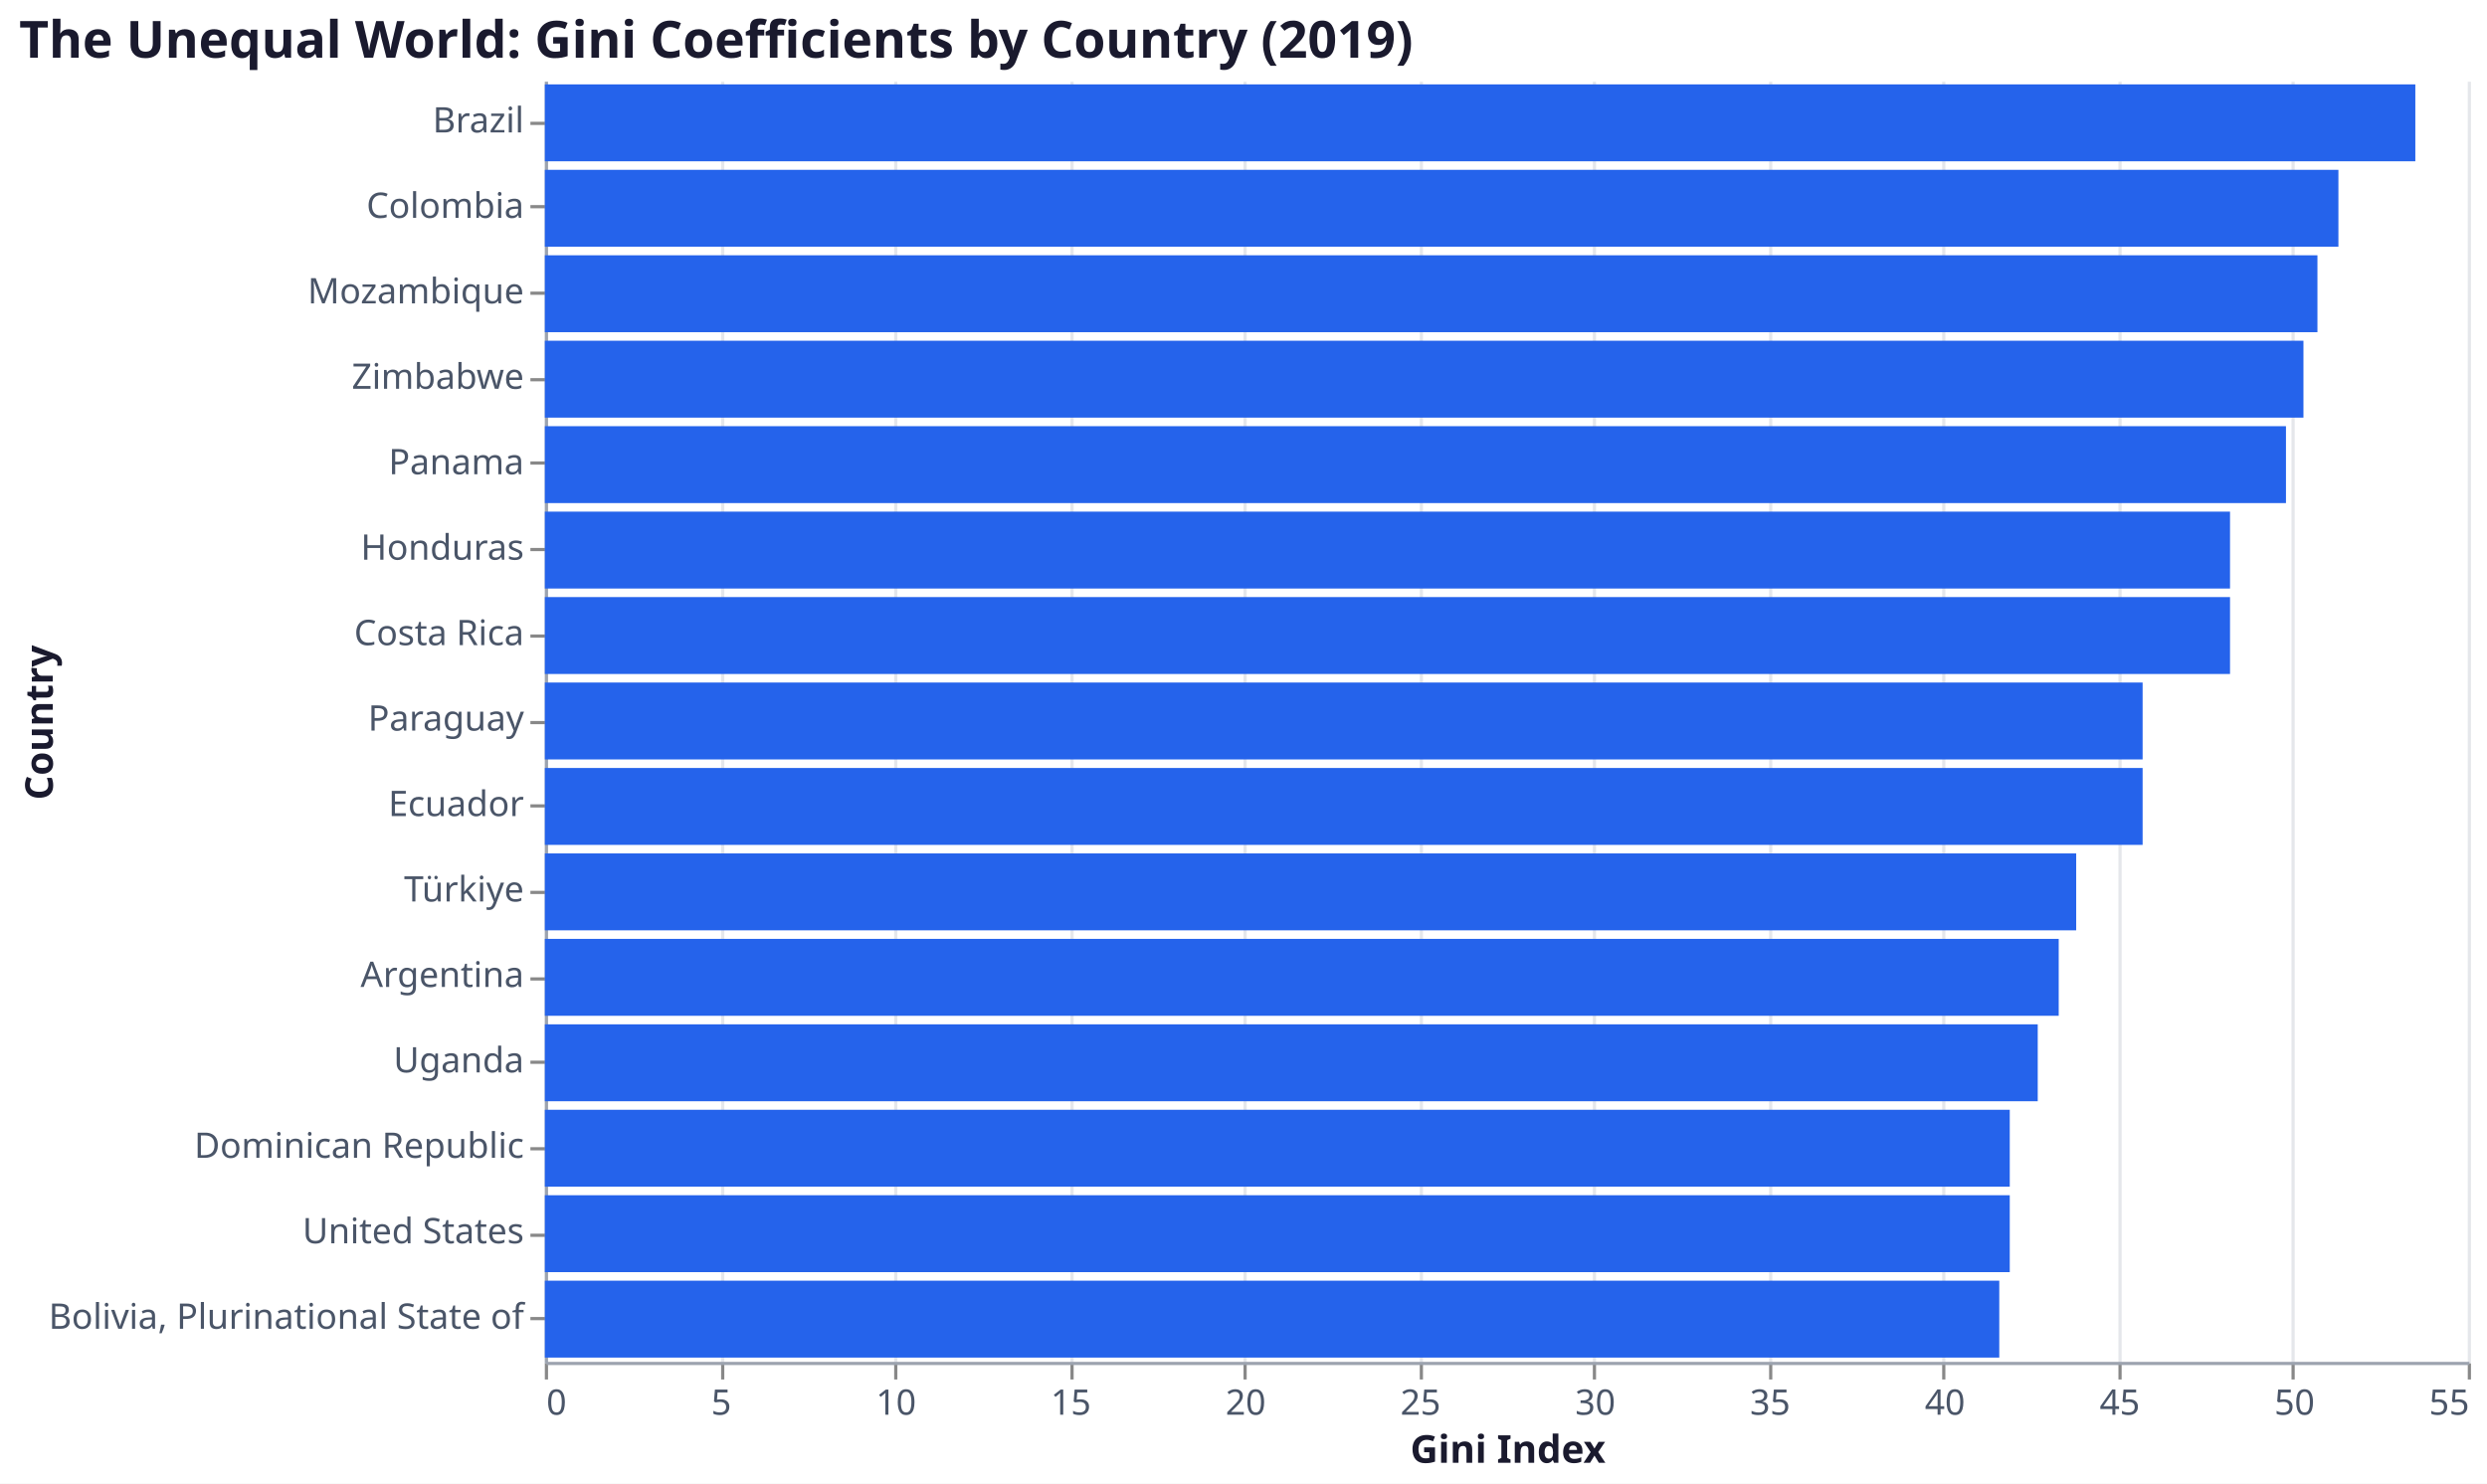
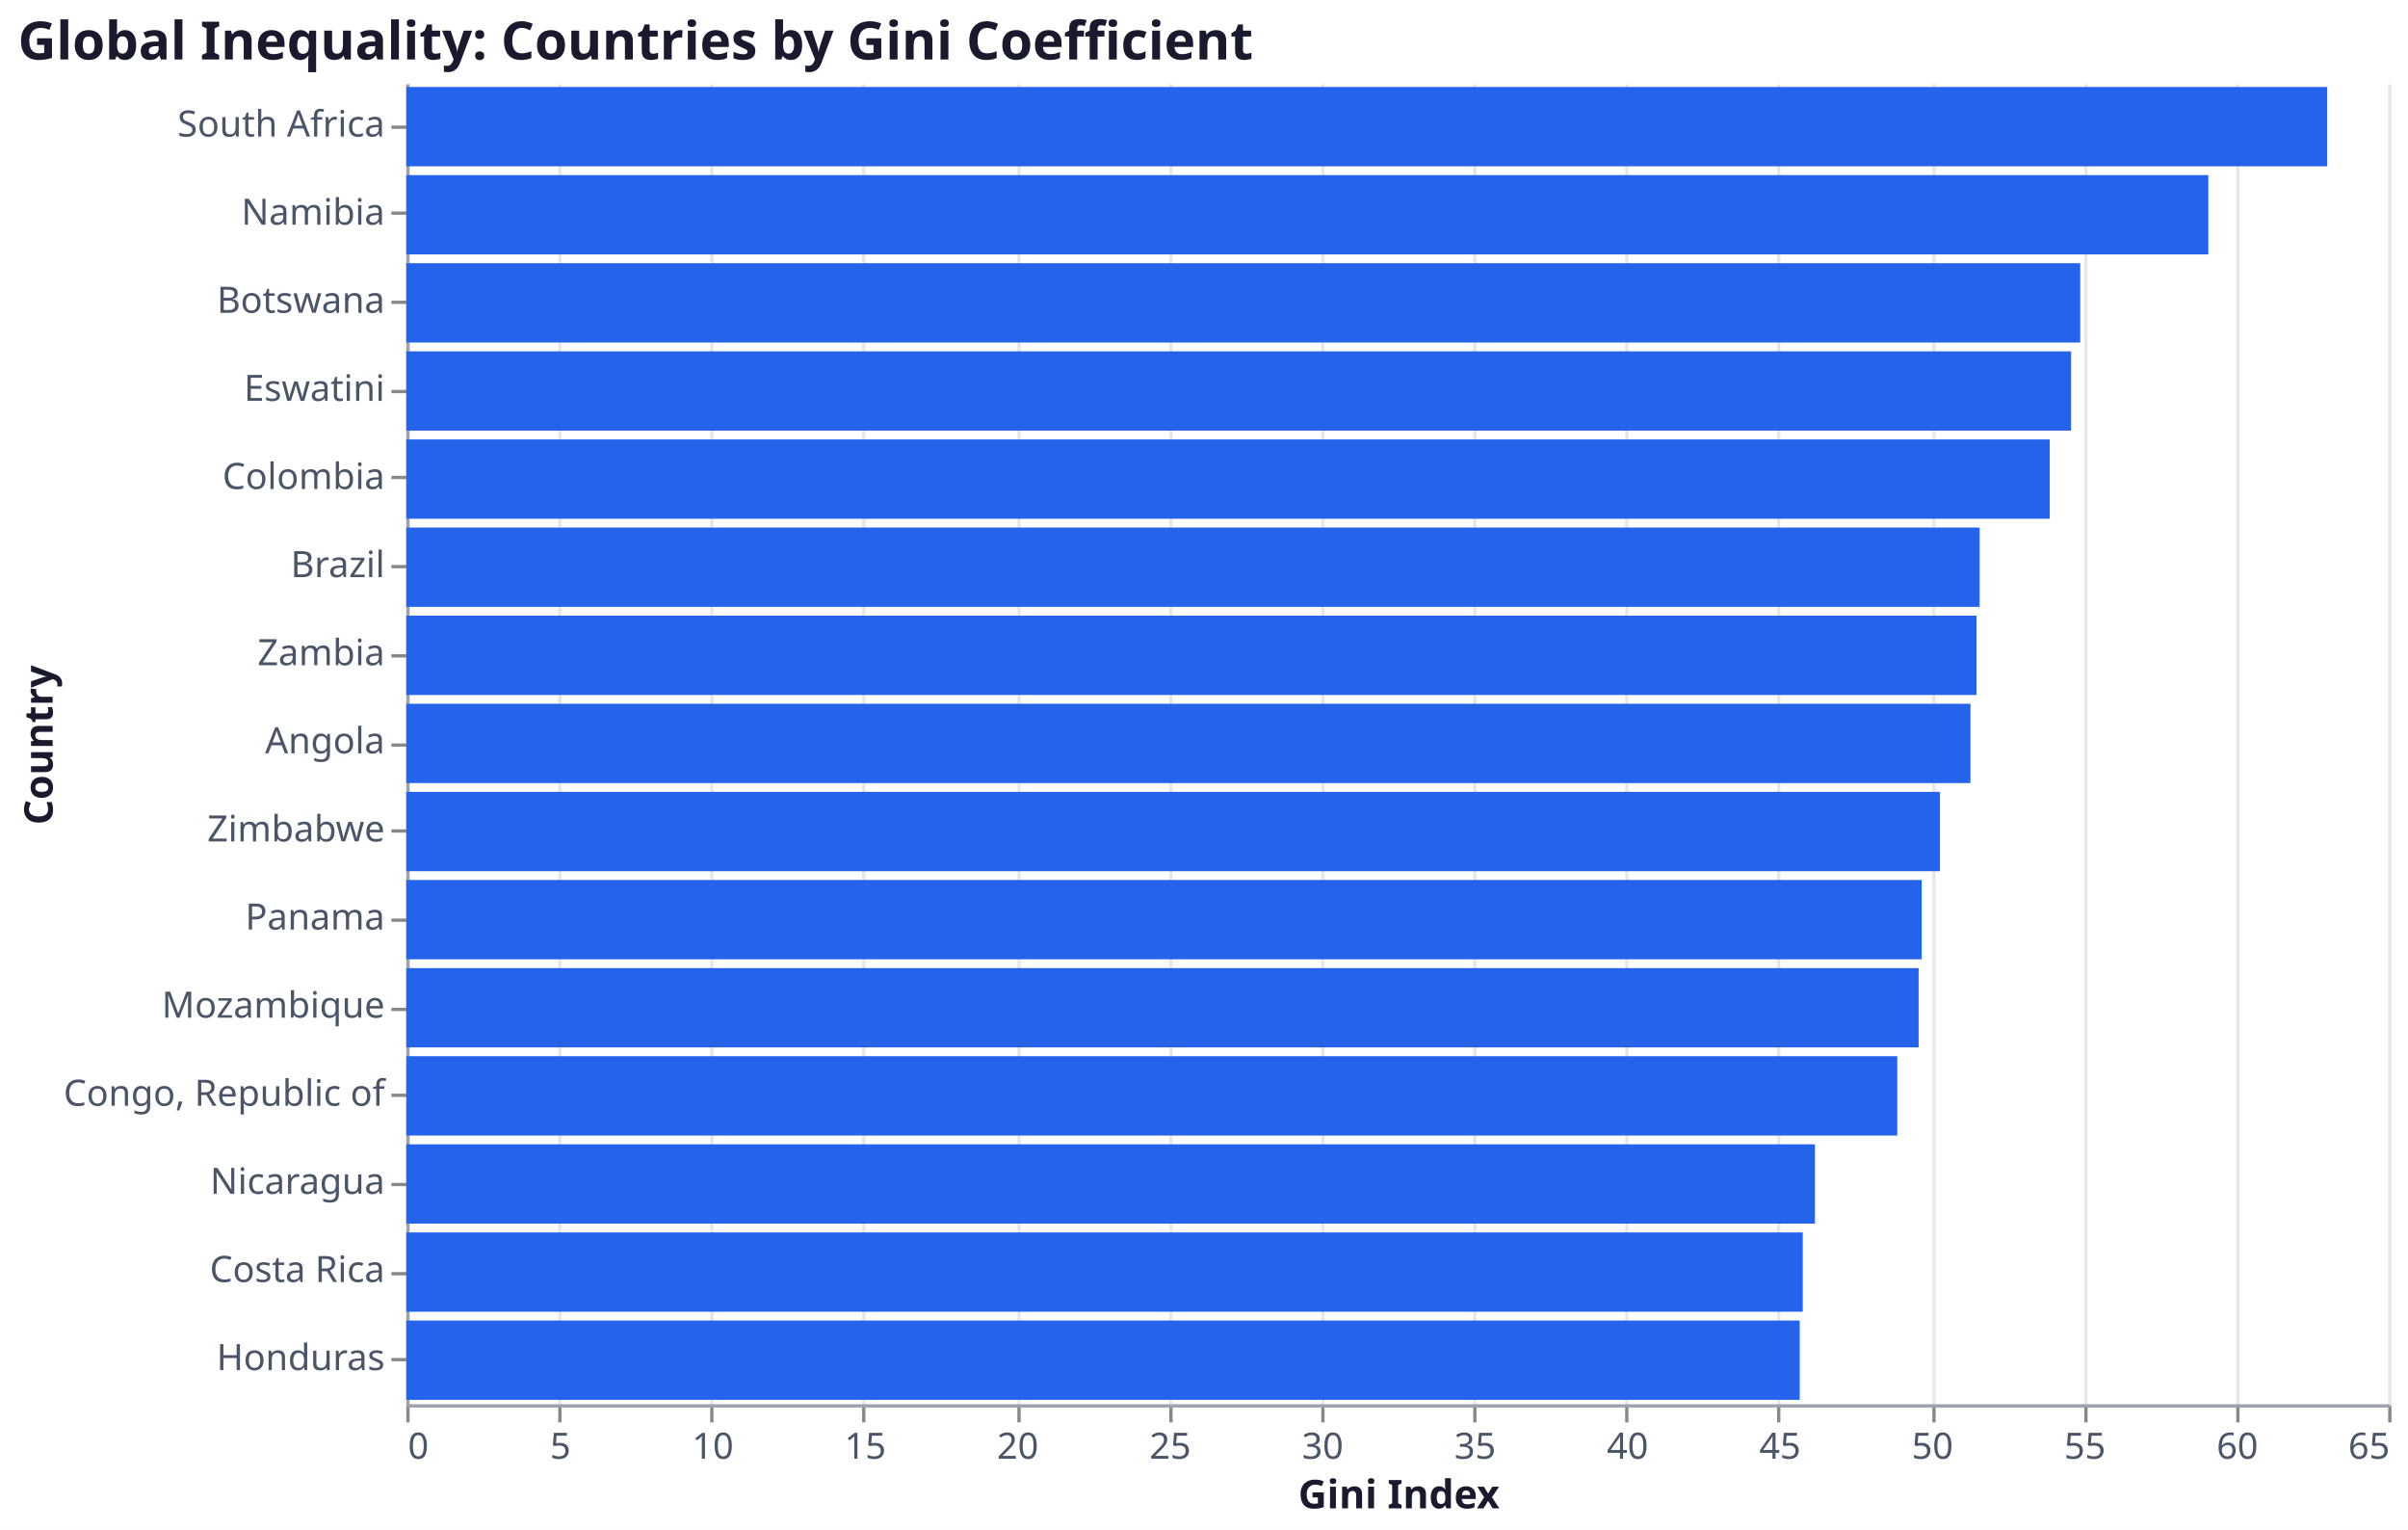
- <svg xmlns="http://www.w3.org/2000/svg" version="1.1" class="marks" width="776" height="463" viewBox="0 0 776 463">
-   <rect width="776" height="463" fill="white" />
-   <g fill="none" stroke-miterlimit="10" transform="translate(170,25)">
+ <svg xmlns="http://www.w3.org/2000/svg" version="1.1" class="marks" width="729" height="463" viewBox="0 0 729 463">
+   <rect width="729" height="463" fill="white" />
+   <g fill="none" stroke-miterlimit="10" transform="translate(123,25)">
    <g class="mark-group role-frame root" role="graphics-object" aria-roledescription="group mark container">
      <g transform="translate(0,0)">
        <path class="background" aria-hidden="true" d="M0,0h600v400h-600Z" stroke="#ddd" stroke-width="0" />
        <g>
          <g class="mark-group role-axis" aria-hidden="true">
            <g transform="translate(0.5,400.5)">
              <path class="background" aria-hidden="true" d="M0,0h0v0h0Z" pointer-events="none" />
              <g>
                <g class="mark-rule role-axis-grid" pointer-events="none">
                  <line transform="translate(0,0)" x2="0" y2="-400" stroke="#e5e7eb" stroke-width="1" opacity="1" />
-                   <line transform="translate(55,0)" x2="0" y2="-400" stroke="#e5e7eb" stroke-width="1" opacity="1" />
-                   <line transform="translate(109,0)" x2="0" y2="-400" stroke="#e5e7eb" stroke-width="1" opacity="1" />
-                   <line transform="translate(164,0)" x2="0" y2="-400" stroke="#e5e7eb" stroke-width="1" opacity="1" />
-                   <line transform="translate(218,0)" x2="0" y2="-400" stroke="#e5e7eb" stroke-width="1" opacity="1" />
-                   <line transform="translate(273,0)" x2="0" y2="-400" stroke="#e5e7eb" stroke-width="1" opacity="1" />
-                   <line transform="translate(327,0)" x2="0" y2="-400" stroke="#e5e7eb" stroke-width="1" opacity="1" />
-                   <line transform="translate(382,0)" x2="0" y2="-400" stroke="#e5e7eb" stroke-width="1" opacity="1" />
-                   <line transform="translate(436,0)" x2="0" y2="-400" stroke="#e5e7eb" stroke-width="1" opacity="1" />
-                   <line transform="translate(491,0)" x2="0" y2="-400" stroke="#e5e7eb" stroke-width="1" opacity="1" />
-                   <line transform="translate(545,0)" x2="0" y2="-400" stroke="#e5e7eb" stroke-width="1" opacity="1" />
+                   <line transform="translate(46,0)" x2="0" y2="-400" stroke="#e5e7eb" stroke-width="1" opacity="1" />
+                   <line transform="translate(92,0)" x2="0" y2="-400" stroke="#e5e7eb" stroke-width="1" opacity="1" />
+                   <line transform="translate(138,0)" x2="0" y2="-400" stroke="#e5e7eb" stroke-width="1" opacity="1" />
+                   <line transform="translate(185,0)" x2="0" y2="-400" stroke="#e5e7eb" stroke-width="1" opacity="1" />
+                   <line transform="translate(231,0)" x2="0" y2="-400" stroke="#e5e7eb" stroke-width="1" opacity="1" />
+                   <line transform="translate(277,0)" x2="0" y2="-400" stroke="#e5e7eb" stroke-width="1" opacity="1" />
+                   <line transform="translate(323,0)" x2="0" y2="-400" stroke="#e5e7eb" stroke-width="1" opacity="1" />
+                   <line transform="translate(369,0)" x2="0" y2="-400" stroke="#e5e7eb" stroke-width="1" opacity="1" />
+                   <line transform="translate(415,0)" x2="0" y2="-400" stroke="#e5e7eb" stroke-width="1" opacity="1" />
+                   <line transform="translate(462,0)" x2="0" y2="-400" stroke="#e5e7eb" stroke-width="1" opacity="1" />
+                   <line transform="translate(508,0)" x2="0" y2="-400" stroke="#e5e7eb" stroke-width="1" opacity="1" />
+                   <line transform="translate(554,0)" x2="0" y2="-400" stroke="#e5e7eb" stroke-width="1" opacity="1" />
                  <line transform="translate(600,0)" x2="0" y2="-400" stroke="#e5e7eb" stroke-width="1" opacity="1" />
                </g>
              </g>
              <path class="foreground" aria-hidden="true" d="" pointer-events="none" display="none" />
            </g>
          </g>
-           <g class="mark-group role-axis" role="graphics-symbol" aria-roledescription="axis" aria-label="X-axis titled 'Gini Index' for a linear scale with values from 0 to 55">
+           <g class="mark-group role-axis" role="graphics-symbol" aria-roledescription="axis" aria-label="X-axis titled 'Gini Index' for a linear scale with values from 0 to 65">
            <g transform="translate(0.5,400.5)">
              <path class="background" aria-hidden="true" d="M0,0h0v0h0Z" pointer-events="none" />
              <g>
                <g class="mark-rule role-axis-tick" pointer-events="none">
                  <line transform="translate(0,0)" x2="0" y2="5" stroke="#888" stroke-width="1" opacity="1" />
-                   <line transform="translate(55,0)" x2="0" y2="5" stroke="#888" stroke-width="1" opacity="1" />
-                   <line transform="translate(109,0)" x2="0" y2="5" stroke="#888" stroke-width="1" opacity="1" />
-                   <line transform="translate(164,0)" x2="0" y2="5" stroke="#888" stroke-width="1" opacity="1" />
-                   <line transform="translate(218,0)" x2="0" y2="5" stroke="#888" stroke-width="1" opacity="1" />
-                   <line transform="translate(273,0)" x2="0" y2="5" stroke="#888" stroke-width="1" opacity="1" />
-                   <line transform="translate(327,0)" x2="0" y2="5" stroke="#888" stroke-width="1" opacity="1" />
-                   <line transform="translate(382,0)" x2="0" y2="5" stroke="#888" stroke-width="1" opacity="1" />
-                   <line transform="translate(436,0)" x2="0" y2="5" stroke="#888" stroke-width="1" opacity="1" />
-                   <line transform="translate(491,0)" x2="0" y2="5" stroke="#888" stroke-width="1" opacity="1" />
-                   <line transform="translate(545,0)" x2="0" y2="5" stroke="#888" stroke-width="1" opacity="1" />
+                   <line transform="translate(46,0)" x2="0" y2="5" stroke="#888" stroke-width="1" opacity="1" />
+                   <line transform="translate(92,0)" x2="0" y2="5" stroke="#888" stroke-width="1" opacity="1" />
+                   <line transform="translate(138,0)" x2="0" y2="5" stroke="#888" stroke-width="1" opacity="1" />
+                   <line transform="translate(185,0)" x2="0" y2="5" stroke="#888" stroke-width="1" opacity="1" />
+                   <line transform="translate(231,0)" x2="0" y2="5" stroke="#888" stroke-width="1" opacity="1" />
+                   <line transform="translate(277,0)" x2="0" y2="5" stroke="#888" stroke-width="1" opacity="1" />
+                   <line transform="translate(323,0)" x2="0" y2="5" stroke="#888" stroke-width="1" opacity="1" />
+                   <line transform="translate(369,0)" x2="0" y2="5" stroke="#888" stroke-width="1" opacity="1" />
+                   <line transform="translate(415,0)" x2="0" y2="5" stroke="#888" stroke-width="1" opacity="1" />
+                   <line transform="translate(462,0)" x2="0" y2="5" stroke="#888" stroke-width="1" opacity="1" />
+                   <line transform="translate(508,0)" x2="0" y2="5" stroke="#888" stroke-width="1" opacity="1" />
+                   <line transform="translate(554,0)" x2="0" y2="5" stroke="#888" stroke-width="1" opacity="1" />
                  <line transform="translate(600,0)" x2="0" y2="5" stroke="#888" stroke-width="1" opacity="1" />
                </g>
                <g class="mark-text role-axis-label" pointer-events="none">
                  <text text-anchor="start" transform="translate(0,16)" font-family="Lexend, system-ui, sans-serif" font-size="11px" fill="#4a5568" opacity="1">0</text>
-                   <text text-anchor="middle" transform="translate(54.54545,16)" font-family="Lexend, system-ui, sans-serif" font-size="11px" fill="#4a5568" opacity="1">5</text>
-                   <text text-anchor="middle" transform="translate(109.0909,16)" font-family="Lexend, system-ui, sans-serif" font-size="11px" fill="#4a5568" opacity="1">10</text>
-                   <text text-anchor="middle" transform="translate(163.6364,16)" font-family="Lexend, system-ui, sans-serif" font-size="11px" fill="#4a5568" opacity="1">15</text>
-                   <text text-anchor="middle" transform="translate(218.1818,16)" font-family="Lexend, system-ui, sans-serif" font-size="11px" fill="#4a5568" opacity="1">20</text>
-                   <text text-anchor="middle" transform="translate(272.7273,16)" font-family="Lexend, system-ui, sans-serif" font-size="11px" fill="#4a5568" opacity="1">25</text>
-                   <text text-anchor="middle" transform="translate(327.2727,16)" font-family="Lexend, system-ui, sans-serif" font-size="11px" fill="#4a5568" opacity="1">30</text>
-                   <text text-anchor="middle" transform="translate(381.8182,16)" font-family="Lexend, system-ui, sans-serif" font-size="11px" fill="#4a5568" opacity="1">35</text>
-                   <text text-anchor="middle" transform="translate(436.3636,16)" font-family="Lexend, system-ui, sans-serif" font-size="11px" fill="#4a5568" opacity="1">40</text>
-                   <text text-anchor="middle" transform="translate(490.9091,16)" font-family="Lexend, system-ui, sans-serif" font-size="11px" fill="#4a5568" opacity="1">45</text>
-                   <text text-anchor="middle" transform="translate(545.4545,16)" font-family="Lexend, system-ui, sans-serif" font-size="11px" fill="#4a5568" opacity="1">50</text>
-                   <text text-anchor="end" transform="translate(600,16)" font-family="Lexend, system-ui, sans-serif" font-size="11px" fill="#4a5568" opacity="1">55</text>
+                   <text text-anchor="middle" transform="translate(46.15385,16)" font-family="Lexend, system-ui, sans-serif" font-size="11px" fill="#4a5568" opacity="1">5</text>
+                   <text text-anchor="middle" transform="translate(92.30769,16)" font-family="Lexend, system-ui, sans-serif" font-size="11px" fill="#4a5568" opacity="1">10</text>
+                   <text text-anchor="middle" transform="translate(138.4615,16)" font-family="Lexend, system-ui, sans-serif" font-size="11px" fill="#4a5568" opacity="1">15</text>
+                   <text text-anchor="middle" transform="translate(184.6154,16)" font-family="Lexend, system-ui, sans-serif" font-size="11px" fill="#4a5568" opacity="1">20</text>
+                   <text text-anchor="middle" transform="translate(230.7692,16)" font-family="Lexend, system-ui, sans-serif" font-size="11px" fill="#4a5568" opacity="1">25</text>
+                   <text text-anchor="middle" transform="translate(276.9231,16)" font-family="Lexend, system-ui, sans-serif" font-size="11px" fill="#4a5568" opacity="1">30</text>
+                   <text text-anchor="middle" transform="translate(323.0769,16)" font-family="Lexend, system-ui, sans-serif" font-size="11px" fill="#4a5568" opacity="1">35</text>
+                   <text text-anchor="middle" transform="translate(369.2308,16)" font-family="Lexend, system-ui, sans-serif" font-size="11px" fill="#4a5568" opacity="1">40</text>
+                   <text text-anchor="middle" transform="translate(415.3846,16)" font-family="Lexend, system-ui, sans-serif" font-size="11px" fill="#4a5568" opacity="1">45</text>
+                   <text text-anchor="middle" transform="translate(461.5385,16)" font-family="Lexend, system-ui, sans-serif" font-size="11px" fill="#4a5568" opacity="1">50</text>
+                   <text text-anchor="middle" transform="translate(507.6923,16)" font-family="Lexend, system-ui, sans-serif" font-size="11px" fill="#4a5568" opacity="1">55</text>
+                   <text text-anchor="middle" transform="translate(553.8462,16)" font-family="Lexend, system-ui, sans-serif" font-size="11px" fill="#4a5568" opacity="1">60</text>
+                   <text text-anchor="end" transform="translate(600,16)" font-family="Lexend, system-ui, sans-serif" font-size="11px" fill="#4a5568" opacity="1">65</text>
                </g>
                <g class="mark-rule role-axis-domain" pointer-events="none">
                  <line transform="translate(0,0)" x2="600" y2="0" stroke="#9ca3af" stroke-width="1" opacity="1" />
                </g>
                <g class="mark-text role-axis-title" pointer-events="none">
                  <text text-anchor="middle" transform="translate(300,31)" font-family="Lexend, system-ui, sans-serif" font-size="12px" font-weight="bold" fill="#1a1a2e" opacity="1">Gini Index</text>
                </g>
              </g>
              <path class="foreground" aria-hidden="true" d="" pointer-events="none" display="none" />
            </g>
          </g>
-           <g class="mark-group role-axis" role="graphics-symbol" aria-roledescription="axis" aria-label="Y-axis titled 'Country' for a discrete scale with 15 values: Brazil, Colombia, Mozambique, Zimbabwe, Panama, ending with Bolivia, Plurinational State of">
+           <g class="mark-group role-axis" role="graphics-symbol" aria-roledescription="axis" aria-label="Y-axis titled 'Country' for a discrete scale with 15 values: South Africa, Namibia, Botswana, Eswatini, Colombia, ending with Honduras">
            <g transform="translate(0.5,0.5)">
              <path class="background" aria-hidden="true" d="M0,0h0v0h0Z" pointer-events="none" />
              <g>
                <g class="mark-rule role-axis-tick" pointer-events="none">
                  <line transform="translate(0,13)" x2="-5" y2="0" stroke="#888" stroke-width="1" opacity="1" />
                  <line transform="translate(0,39)" x2="-5" y2="0" stroke="#888" stroke-width="1" opacity="1" />
                  <line transform="translate(0,66)" x2="-5" y2="0" stroke="#888" stroke-width="1" opacity="1" />
                  <line transform="translate(0,93)" x2="-5" y2="0" stroke="#888" stroke-width="1" opacity="1" />
                  <line transform="translate(0,119)" x2="-5" y2="0" stroke="#888" stroke-width="1" opacity="1" />
                  <line transform="translate(0,146)" x2="-5" y2="0" stroke="#888" stroke-width="1" opacity="1" />
                  <line transform="translate(0,173)" x2="-5" y2="0" stroke="#888" stroke-width="1" opacity="1" />
                  <line transform="translate(0,200)" x2="-5" y2="0" stroke="#888" stroke-width="1" opacity="1" />
                  <line transform="translate(0,226)" x2="-5" y2="0" stroke="#888" stroke-width="1" opacity="1" />
                  <line transform="translate(0,253)" x2="-5" y2="0" stroke="#888" stroke-width="1" opacity="1" />
                  <line transform="translate(0,280)" x2="-5" y2="0" stroke="#888" stroke-width="1" opacity="1" />
                  <line transform="translate(0,306)" x2="-5" y2="0" stroke="#888" stroke-width="1" opacity="1" />
                  <line transform="translate(0,333)" x2="-5" y2="0" stroke="#888" stroke-width="1" opacity="1" />
                  <line transform="translate(0,360)" x2="-5" y2="0" stroke="#888" stroke-width="1" opacity="1" />
                  <line transform="translate(0,386)" x2="-5" y2="0" stroke="#888" stroke-width="1" opacity="1" />
                </g>
                <g class="mark-text role-axis-label" pointer-events="none">
-                   <text text-anchor="end" transform="translate(-7,15.83333)" font-family="Lexend, system-ui, sans-serif" font-size="11px" fill="#4a5568" opacity="1">Brazil</text>
-                   <text text-anchor="end" transform="translate(-7,42.5)" font-family="Lexend, system-ui, sans-serif" font-size="11px" fill="#4a5568" opacity="1">Colombia</text>
-                   <text text-anchor="end" transform="translate(-7,69.16667)" font-family="Lexend, system-ui, sans-serif" font-size="11px" fill="#4a5568" opacity="1">Mozambique</text>
-                   <text text-anchor="end" transform="translate(-7,95.83333)" font-family="Lexend, system-ui, sans-serif" font-size="11px" fill="#4a5568" opacity="1">Zimbabwe</text>
-                   <text text-anchor="end" transform="translate(-7,122.5)" font-family="Lexend, system-ui, sans-serif" font-size="11px" fill="#4a5568" opacity="1">Panama</text>
-                   <text text-anchor="end" transform="translate(-7,149.1667)" font-family="Lexend, system-ui, sans-serif" font-size="11px" fill="#4a5568" opacity="1">Honduras</text>
-                   <text text-anchor="end" transform="translate(-7,175.8333)" font-family="Lexend, system-ui, sans-serif" font-size="11px" fill="#4a5568" opacity="1">Costa Rica</text>
-                   <text text-anchor="end" transform="translate(-7,202.5)" font-family="Lexend, system-ui, sans-serif" font-size="11px" fill="#4a5568" opacity="1">Paraguay</text>
-                   <text text-anchor="end" transform="translate(-7,229.1667)" font-family="Lexend, system-ui, sans-serif" font-size="11px" fill="#4a5568" opacity="1">Ecuador</text>
-                   <text text-anchor="end" transform="translate(-7,255.8333)" font-family="Lexend, system-ui, sans-serif" font-size="11px" fill="#4a5568" opacity="1">Türkiye</text>
-                   <text text-anchor="end" transform="translate(-7,282.5)" font-family="Lexend, system-ui, sans-serif" font-size="11px" fill="#4a5568" opacity="1">Argentina</text>
-                   <text text-anchor="end" transform="translate(-7,309.1667)" font-family="Lexend, system-ui, sans-serif" font-size="11px" fill="#4a5568" opacity="1">Uganda</text>
-                   <text text-anchor="end" transform="translate(-7,335.8333)" font-family="Lexend, system-ui, sans-serif" font-size="11px" fill="#4a5568" opacity="1">Dominican Republic</text>
-                   <text text-anchor="end" transform="translate(-7,362.5)" font-family="Lexend, system-ui, sans-serif" font-size="11px" fill="#4a5568" opacity="1">United States</text>
-                   <text text-anchor="end" transform="translate(-7,389.1667)" font-family="Lexend, system-ui, sans-serif" font-size="11px" fill="#4a5568" opacity="1">Bolivia, Plurinational State of</text>
+                   <text text-anchor="end" transform="translate(-7,15.83333)" font-family="Lexend, system-ui, sans-serif" font-size="11px" fill="#4a5568" opacity="1">South Africa</text>
+                   <text text-anchor="end" transform="translate(-7,42.5)" font-family="Lexend, system-ui, sans-serif" font-size="11px" fill="#4a5568" opacity="1">Namibia</text>
+                   <text text-anchor="end" transform="translate(-7,69.16667)" font-family="Lexend, system-ui, sans-serif" font-size="11px" fill="#4a5568" opacity="1">Botswana</text>
+                   <text text-anchor="end" transform="translate(-7,95.83333)" font-family="Lexend, system-ui, sans-serif" font-size="11px" fill="#4a5568" opacity="1">Eswatini</text>
+                   <text text-anchor="end" transform="translate(-7,122.5)" font-family="Lexend, system-ui, sans-serif" font-size="11px" fill="#4a5568" opacity="1">Colombia</text>
+                   <text text-anchor="end" transform="translate(-7,149.1667)" font-family="Lexend, system-ui, sans-serif" font-size="11px" fill="#4a5568" opacity="1">Brazil</text>
+                   <text text-anchor="end" transform="translate(-7,175.8333)" font-family="Lexend, system-ui, sans-serif" font-size="11px" fill="#4a5568" opacity="1">Zambia</text>
+                   <text text-anchor="end" transform="translate(-7,202.5)" font-family="Lexend, system-ui, sans-serif" font-size="11px" fill="#4a5568" opacity="1">Angola</text>
+                   <text text-anchor="end" transform="translate(-7,229.1667)" font-family="Lexend, system-ui, sans-serif" font-size="11px" fill="#4a5568" opacity="1">Zimbabwe</text>
+                   <text text-anchor="end" transform="translate(-7,255.8333)" font-family="Lexend, system-ui, sans-serif" font-size="11px" fill="#4a5568" opacity="1">Panama</text>
+                   <text text-anchor="end" transform="translate(-7,282.5)" font-family="Lexend, system-ui, sans-serif" font-size="11px" fill="#4a5568" opacity="1">Mozambique</text>
+                   <text text-anchor="end" transform="translate(-7,309.1667)" font-family="Lexend, system-ui, sans-serif" font-size="11px" fill="#4a5568" opacity="1">Congo, Republic of</text>
+                   <text text-anchor="end" transform="translate(-7,335.8333)" font-family="Lexend, system-ui, sans-serif" font-size="11px" fill="#4a5568" opacity="1">Nicaragua</text>
+                   <text text-anchor="end" transform="translate(-7,362.5)" font-family="Lexend, system-ui, sans-serif" font-size="11px" fill="#4a5568" opacity="1">Costa Rica</text>
+                   <text text-anchor="end" transform="translate(-7,389.1667)" font-family="Lexend, system-ui, sans-serif" font-size="11px" fill="#4a5568" opacity="1">Honduras</text>
                </g>
                <g class="mark-rule role-axis-domain" pointer-events="none">
                  <line transform="translate(0,0)" x2="0" y2="400" stroke="#9ca3af" stroke-width="1" opacity="1" />
                </g>
                <g class="mark-text role-axis-title" pointer-events="none">
-                   <text text-anchor="middle" transform="translate(-151.0244,200) rotate(-90) translate(0,-3)" font-family="Lexend, system-ui, sans-serif" font-size="12px" font-weight="bold" fill="#1a1a2e" opacity="1">Country</text>
+                   <text text-anchor="middle" transform="translate(-104.5591,200) rotate(-90) translate(0,-3)" font-family="Lexend, system-ui, sans-serif" font-size="12px" font-weight="bold" fill="#1a1a2e" opacity="1">Country</text>
                </g>
              </g>
              <path class="foreground" aria-hidden="true" d="" pointer-events="none" display="none" />
            </g>
          </g>
          <g class="mark-rect role-mark marks" role="graphics-object" aria-roledescription="rect mark container">
-             <path aria-label="Gini Index: 53.5; Country: Brazil" role="graphics-symbol" aria-roledescription="bar" d="M0,1.333h583.636v24h-583.636Z" fill="#2563eb" />
-             <path aria-label="Gini Index: 51.3; Country: Colombia" role="graphics-symbol" aria-roledescription="bar" d="M0,28h559.636v24h-559.636Z" fill="#2563eb" />
-             <path aria-label="Gini Index: 50.7; Country: Mozambique" role="graphics-symbol" aria-roledescription="bar" d="M0,54.667h553.091v24h-553.091Z" fill="#2563eb" />
-             <path aria-label="Gini Index: 50.3; Country: Zimbabwe" role="graphics-symbol" aria-roledescription="bar" d="M0,81.333h548.727v24h-548.727Z" fill="#2563eb" />
-             <path aria-label="Gini Index: 49.8; Country: Panama" role="graphics-symbol" aria-roledescription="bar" d="M0,108h543.273v24h-543.273Z" fill="#2563eb" />
-             <path aria-label="Gini Index: 48.2; Country: Honduras" role="graphics-symbol" aria-roledescription="bar" d="M0,134.667h525.818v24h-525.818Z" fill="#2563eb" />
-             <path aria-label="Gini Index: 48.2; Country: Costa Rica" role="graphics-symbol" aria-roledescription="bar" d="M0,161.333h525.818v24h-525.818Z" fill="#2563eb" />
-             <path aria-label="Gini Index: 45.7; Country: Paraguay" role="graphics-symbol" aria-roledescription="bar" d="M0,188h498.545v24h-498.545Z" fill="#2563eb" />
-             <path aria-label="Gini Index: 45.7; Country: Ecuador" role="graphics-symbol" aria-roledescription="bar" d="M0,214.667h498.545v24h-498.545Z" fill="#2563eb" />
-             <path aria-label="Gini Index: 43.8; Country: Türkiye" role="graphics-symbol" aria-roledescription="bar" d="M0,241.333h477.818v24h-477.818Z" fill="#2563eb" />
-             <path aria-label="Gini Index: 43.3; Country: Argentina" role="graphics-symbol" aria-roledescription="bar" d="M0,268h472.364v24h-472.364Z" fill="#2563eb" />
-             <path aria-label="Gini Index: 42.7; Country: Uganda" role="graphics-symbol" aria-roledescription="bar" d="M0,294.667h465.818v24h-465.818Z" fill="#2563eb" />
-             <path aria-label="Gini Index: 41.9; Country: Dominican Republic" role="graphics-symbol" aria-roledescription="bar" d="M0,321.333h457.091v24h-457.091Z" fill="#2563eb" />
-             <path aria-label="Gini Index: 41.9; Country: United States" role="graphics-symbol" aria-roledescription="bar" d="M0,348h457.091v24h-457.091Z" fill="#2563eb" />
-             <path aria-label="Gini Index: 41.6; Country: Bolivia, Plurinational State of" role="graphics-symbol" aria-roledescription="bar" d="M0,374.667h453.818v24h-453.818Z" fill="#2563eb" />
+             <path aria-label="Gini Index: 63; Country: South Africa" role="graphics-symbol" aria-roledescription="bar" d="M0,1.333h581.538v24h-581.538Z" fill="#2563eb" />
+             <path aria-label="Gini Index: 59.1; Country: Namibia" role="graphics-symbol" aria-roledescription="bar" d="M0,28h545.538v24h-545.538Z" fill="#2563eb" />
+             <path aria-label="Gini Index: 54.9; Country: Botswana" role="graphics-symbol" aria-roledescription="bar" d="M0,54.667h506.769v24h-506.769Z" fill="#2563eb" />
+             <path aria-label="Gini Index: 54.6; Country: Eswatini" role="graphics-symbol" aria-roledescription="bar" d="M0,81.333h504v24h-504Z" fill="#2563eb" />
+             <path aria-label="Gini Index: 53.9; Country: Colombia" role="graphics-symbol" aria-roledescription="bar" d="M0,108h497.538v24h-497.538Z" fill="#2563eb" />
+             <path aria-label="Gini Index: 51.6; Country: Brazil" role="graphics-symbol" aria-roledescription="bar" d="M0,134.667h476.308v24h-476.308Z" fill="#2563eb" />
+             <path aria-label="Gini Index: 51.5; Country: Zambia" role="graphics-symbol" aria-roledescription="bar" d="M0,161.333h475.385v24h-475.385Z" fill="#2563eb" />
+             <path aria-label="Gini Index: 51.3; Country: Angola" role="graphics-symbol" aria-roledescription="bar" d="M0,188h473.538v24h-473.538Z" fill="#2563eb" />
+             <path aria-label="Gini Index: 50.3; Country: Zimbabwe" role="graphics-symbol" aria-roledescription="bar" d="M0,214.667h464.308v24h-464.308Z" fill="#2563eb" />
+             <path aria-label="Gini Index: 49.7; Country: Panama" role="graphics-symbol" aria-roledescription="bar" d="M0,241.333h458.769v24h-458.769Z" fill="#2563eb" />
+             <path aria-label="Gini Index: 49.6; Country: Mozambique" role="graphics-symbol" aria-roledescription="bar" d="M0,268h457.846v24h-457.846Z" fill="#2563eb" />
+             <path aria-label="Gini Index: 48.9; Country: Congo, Republic of" role="graphics-symbol" aria-roledescription="bar" d="M0,294.667h451.385v24h-451.385Z" fill="#2563eb" />
+             <path aria-label="Gini Index: 46.2; Country: Nicaragua" role="graphics-symbol" aria-roledescription="bar" d="M0,321.333h426.462v24h-426.462Z" fill="#2563eb" />
+             <path aria-label="Gini Index: 45.8; Country: Costa Rica" role="graphics-symbol" aria-roledescription="bar" d="M0,348h422.769v24h-422.769Z" fill="#2563eb" />
+             <path aria-label="Gini Index: 45.7; Country: Honduras" role="graphics-symbol" aria-roledescription="bar" d="M0,374.667h421.846v24h-421.846Z" fill="#2563eb" />
          </g>
          <g class="mark-group role-title">
-             <g transform="translate(-164.0244,-20)">
+             <g transform="translate(-117.5591,-20)">
              <path class="background" aria-hidden="true" d="M0,0h0v0h0Z" pointer-events="none" />
              <g>
-                 <g class="mark-text role-title-text" role="graphics-symbol" aria-roledescription="title" aria-label="Title text 'The Unequal World: Gini Coefficients by Country (2019)'" pointer-events="none">
-                   <text text-anchor="start" transform="translate(0,13)" font-family="Lexend, system-ui, sans-serif" font-size="16px" font-weight="600" fill="#1a1a2e" opacity="1">The Unequal World: Gini Coefficients by Country (2019)</text>
+                 <g class="mark-text role-title-text" role="graphics-symbol" aria-roledescription="title" aria-label="Title text 'Global Inequality: Countries by Gini Coefficient'" pointer-events="none">
+                   <text text-anchor="start" transform="translate(0,13)" font-family="Lexend, system-ui, sans-serif" font-size="16px" font-weight="600" fill="#1a1a2e" opacity="1">Global Inequality: Countries by Gini Coefficient</text>
                </g>
              </g>
              <path class="foreground" aria-hidden="true" d="" pointer-events="none" display="none" />
            </g>
          </g>
        </g>
        <path class="foreground" aria-hidden="true" d="" display="none" />
      </g>
    </g>
  </g>
</svg>
